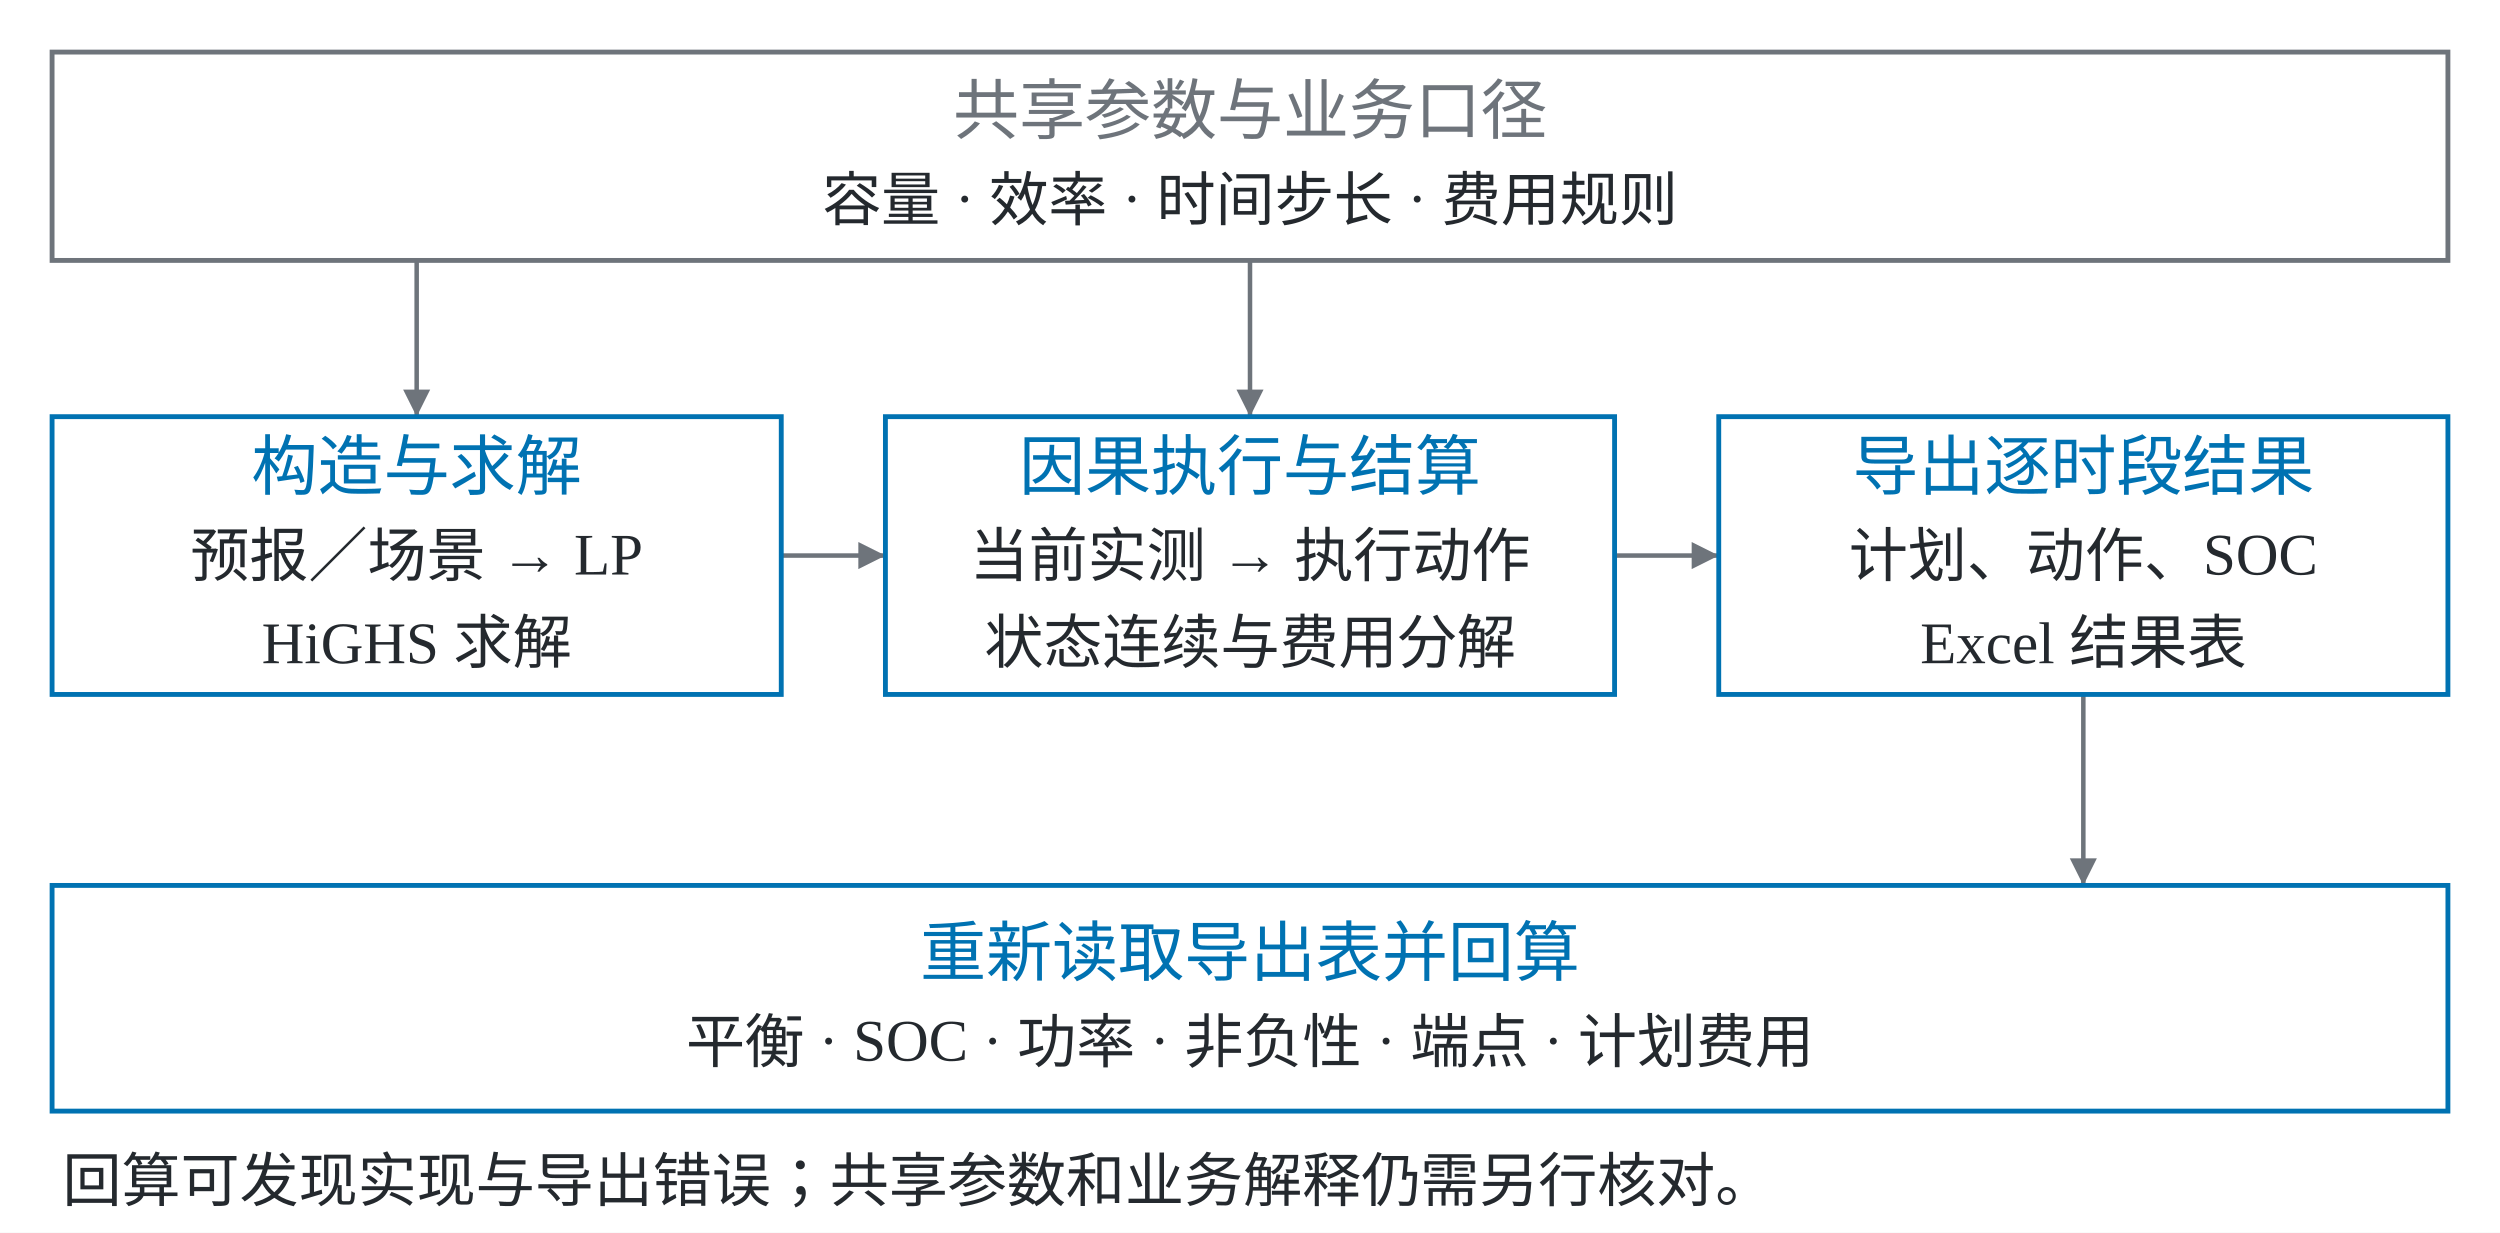
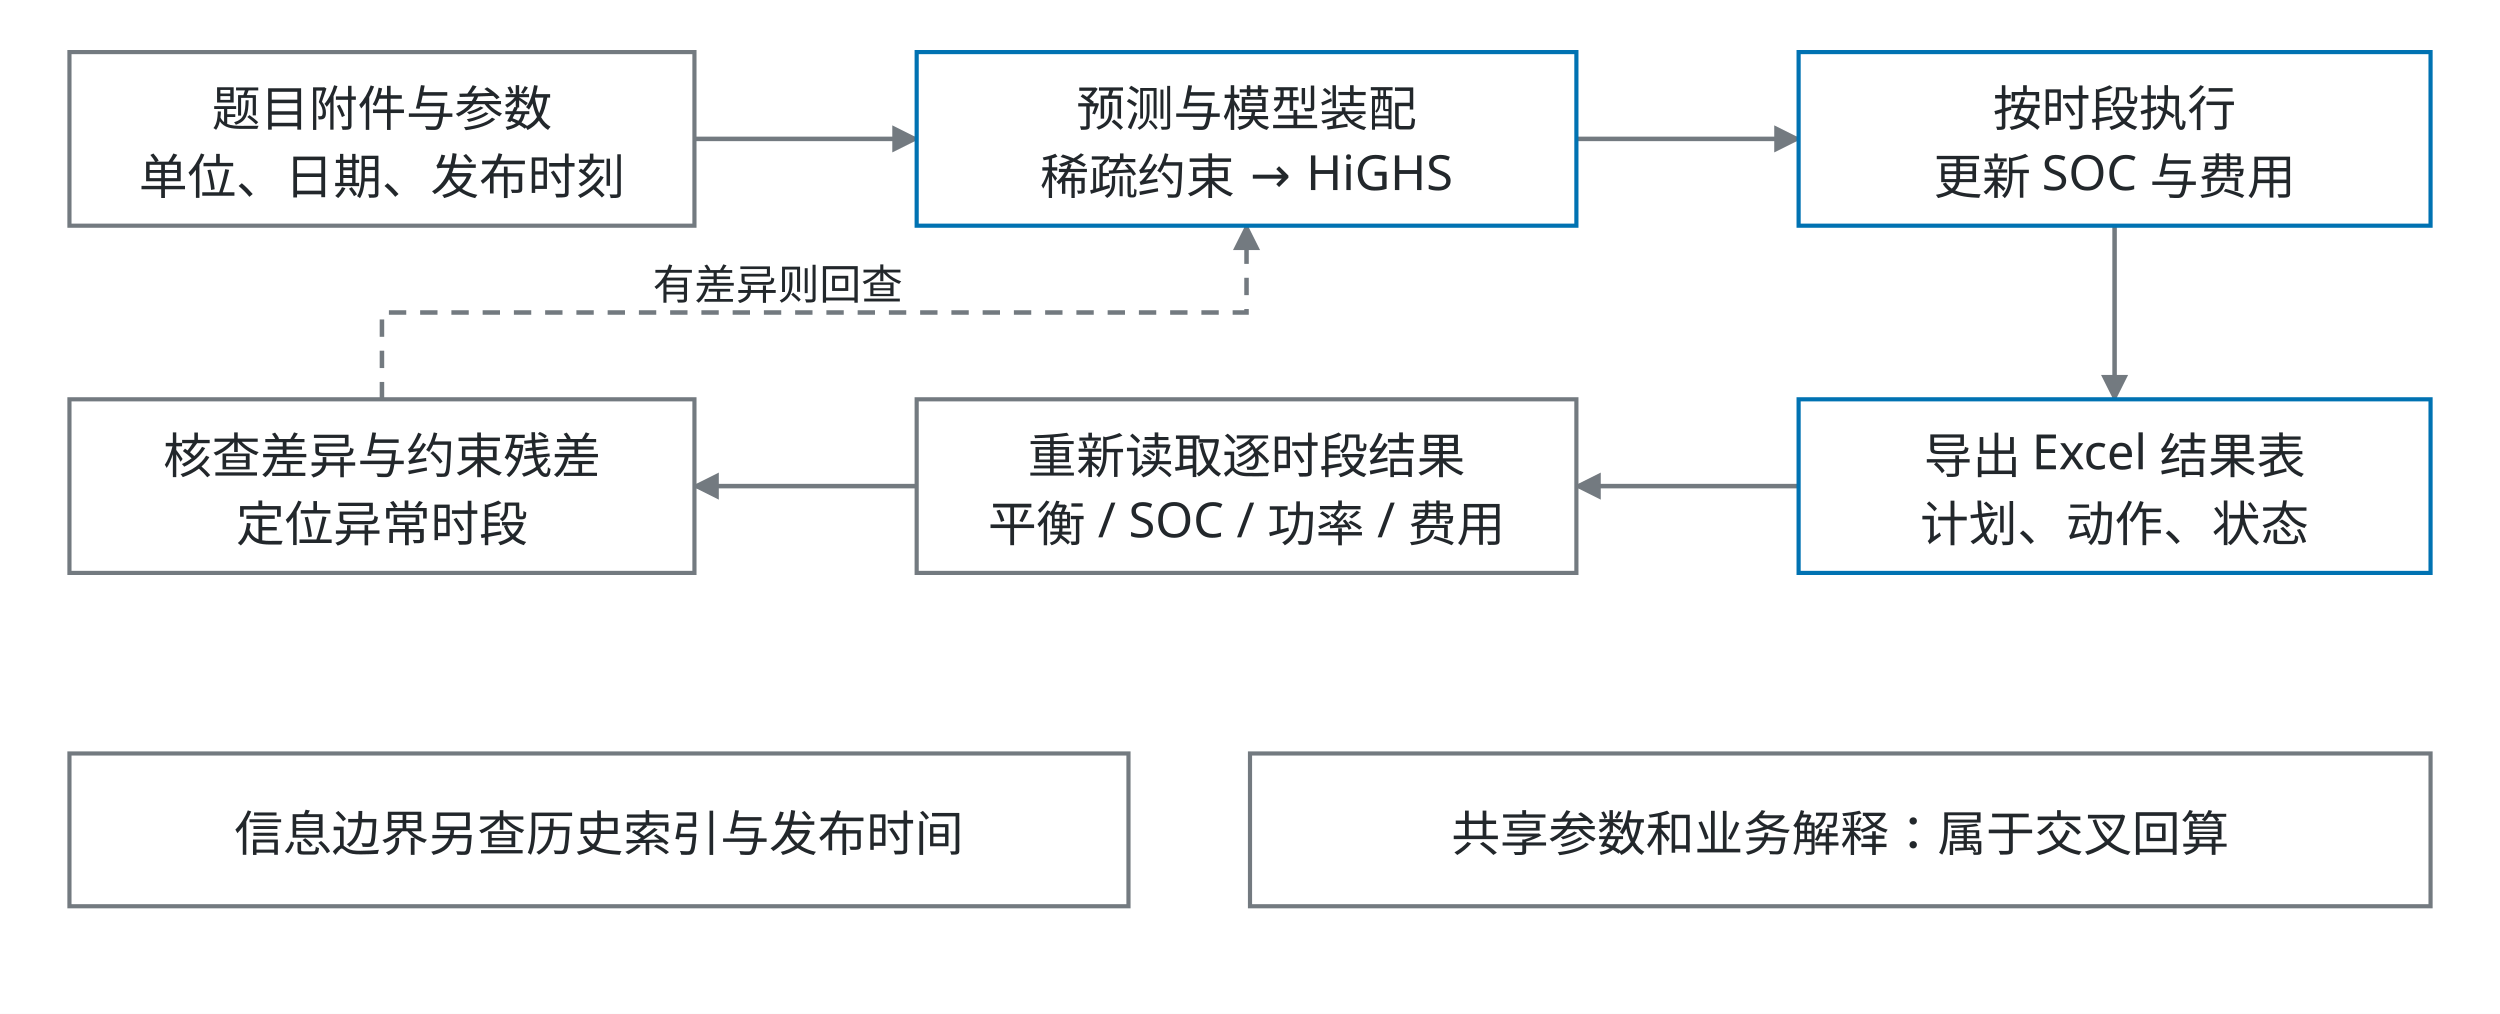
- <svg xmlns="http://www.w3.org/2000/svg" width="720" height="355" viewBox="0 0 720 355">
+ <svg xmlns="http://www.w3.org/2000/svg" width="720" height="292" viewBox="0 0 720 292">
  <defs>
-     <marker id="arrow" markerWidth="7" markerHeight="7" refX="6" refY="3" orient="auto">
-       <path d="M0,0 L6,3 L0,6" fill="#6E747B" />
+     <marker id="arr" viewBox="0 0 10 10" refX="9" refY="5" markerWidth="6" markerHeight="6" orient="auto-start-reverse">
+       <path d="M0 0 L10 5 L0 10 Z" fill="context-stroke" />
    </marker>
  </defs>
-   <rect width="720" height="100%" fill="white" />
-   <path d="M120,75 L120,120" stroke="#6E747B" stroke-width="1.3" fill="none" marker-end="url(#arrow)" />
-   <path d="M360,75 L360,120" stroke="#6E747B" stroke-width="1.3" fill="none" marker-end="url(#arrow)" />
-   <path d="M225,160 L255,160" stroke="#6E747B" stroke-width="1.3" fill="none" marker-end="url(#arrow)" />
-   <path d="M465,160 L495,160" stroke="#6E747B" stroke-width="1.3" fill="none" marker-end="url(#arrow)" />
-   <path d="M600,200 L600,255" stroke="#6E747B" stroke-width="1.3" fill="none" marker-end="url(#arrow)" />
-   <rect x="15" y="15" width="690" height="60" fill="white" stroke="#6E747B" stroke-width="1.4" />
-   <text x="360.0" y="38.5" text-anchor="middle" fill="#6E747B" font-size="19">共享参数与业务口径</text>
-   <text x="360.0" y="63.5" text-anchor="middle" fill="#24292E" font-size="17">容量 · 效率 · 时间步长 · 费用规则</text>
-   <rect x="15" y="120" width="210" height="80" fill="white" stroke="#0072B2" stroke-width="1.4" />
-   <text x="120.0" y="141.0" text-anchor="middle" fill="#0072B2" font-size="19">构造与求解</text>
-   <text x="120.0" y="166.0" text-anchor="middle" fill="#24292E" font-size="17">预报／场景 → LP</text>
-   <text x="120.0" y="191.0" text-anchor="middle" fill="#24292E" font-size="17">HiGHS 求解</text>
-   <rect x="255" y="120" width="210" height="80" fill="white" stroke="#0072B2" stroke-width="1.4" />
-   <text x="360.0" y="141.0" text-anchor="middle" fill="#0072B2" font-size="19">因果执行与结算</text>
-   <text x="360.0" y="166.0" text-anchor="middle" fill="#24292E" font-size="17">当前实测 → 执行动作</text>
-   <text x="360.0" y="191.0" text-anchor="middle" fill="#24292E" font-size="17">状态连续与费用分解</text>
-   <rect x="495" y="120" width="210" height="80" fill="white" stroke="#0072B2" stroke-width="1.4" />
-   <text x="600.0" y="141.0" text-anchor="middle" fill="#0072B2" font-size="19">导出逐时段结果</text>
-   <text x="600.0" y="166.0" text-anchor="middle" fill="#24292E" font-size="17">计划、动作、SOC</text>
-   <text x="600.0" y="191.0" text-anchor="middle" fill="#24292E" font-size="17">Excel 结果表</text>
-   <rect x="15" y="255" width="690" height="65" fill="white" stroke="#0072B2" stroke-width="1.4" />
-   <text x="360.0" y="281.0" text-anchor="middle" fill="#0072B2" font-size="19">重新读取导出表并回算</text>
-   <text x="360.0" y="306.0" text-anchor="middle" fill="#24292E" font-size="17">平衡 · SOC · 功率 · 非负性 · 端点 · 计划费用</text>
-   <text x="18" y="346" font-size="17" fill="#24292E">回算可发现实现与导出错误；共享参数和业务解释仍需另行核对。</text>
+   <rect width="100%" height="100%" fill="white" />
+   <polyline points="200,40 264,40" fill="none" stroke="#737A80" stroke-width="1.3" marker-end="url(#arr)" />
+   <polyline points="454,40 518,40" fill="none" stroke="#737A80" stroke-width="1.3" marker-end="url(#arr)" />
+   <polyline points="609,65 609,115" fill="none" stroke="#737A80" stroke-width="1.3" marker-end="url(#arr)" />
+   <polyline points="518,140 454,140" fill="none" stroke="#737A80" stroke-width="1.3" marker-end="url(#arr)" />
+   <polyline points="264,140 200,140" fill="none" stroke="#737A80" stroke-width="1.3" marker-end="url(#arr)" />
+   <polyline points="110,115 110,90 359,90 359,65" fill="none" stroke="#737A80" stroke-width="1.3" stroke-dasharray="5 4" marker-end="url(#arr)" />
+   <rect x="20" y="15" width="180" height="50" fill="white" stroke="#737A80" stroke-width="1.2" />
+   <text x="110.0" y="30.2" text-anchor="middle" dominant-baseline="central" font-family="Microsoft YaHei" font-size="14" fill="#22272B">题目附件与参数</text>
+   <text x="110.0" y="49.8" text-anchor="middle" dominant-baseline="central" font-family="Microsoft YaHei" font-size="14" fill="#22272B">单位、日期、发布时刻</text>
+   <rect x="264" y="15" width="190" height="50" fill="white" stroke="#0072B2" stroke-width="1.2" />
+   <text x="359.0" y="30.2" text-anchor="middle" dominant-baseline="central" font-family="Microsoft YaHei" font-size="14" fill="#22272B">预测与模型装配</text>
+   <text x="359.0" y="49.8" text-anchor="middle" dominant-baseline="central" font-family="Microsoft YaHei" font-size="14" fill="#22272B">稀疏约束 → HiGHS</text>
+   <rect x="518" y="15" width="182" height="50" fill="white" stroke="#0072B2" stroke-width="1.2" />
+   <text x="609.0" y="30.2" text-anchor="middle" dominant-baseline="central" font-family="Microsoft YaHei" font-size="14" fill="#22272B">按时段执行</text>
+   <text x="609.0" y="49.8" text-anchor="middle" dominant-baseline="central" font-family="Microsoft YaHei" font-size="14" fill="#22272B">更新 SOC 与费用</text>
+   <rect x="518" y="115" width="182" height="50" fill="white" stroke="#0072B2" stroke-width="1.2" />
+   <text x="609.0" y="130.2" text-anchor="middle" dominant-baseline="central" font-family="Microsoft YaHei" font-size="14" fill="#22272B">导出 Excel 结果表</text>
+   <text x="609.0" y="149.8" text-anchor="middle" dominant-baseline="central" font-family="Microsoft YaHei" font-size="14" fill="#22272B">计划、动作、状态</text>
+   <rect x="264" y="115" width="190" height="50" fill="white" stroke="#737A80" stroke-width="1.2" />
+   <text x="359.0" y="130.2" text-anchor="middle" dominant-baseline="central" font-family="Microsoft YaHei" font-size="14" fill="#22272B">重新读取逐时段结果</text>
+   <text x="359.0" y="149.8" text-anchor="middle" dominant-baseline="central" font-family="Microsoft YaHei" font-size="14" fill="#22272B">平衡 / SOC / 功率 / 费用</text>
+   <rect x="20" y="115" width="180" height="50" fill="white" stroke="#737A80" stroke-width="1.2" />
+   <text x="110.0" y="130.2" text-anchor="middle" dominant-baseline="central" font-family="Microsoft YaHei" font-size="14" fill="#22272B">核查差异与约束残差</text>
+   <text x="110.0" y="149.8" text-anchor="middle" dominant-baseline="central" font-family="Microsoft YaHei" font-size="14" fill="#22272B">定位异常时段</text>
+   <text x="224.0" y="81.0" text-anchor="middle" dominant-baseline="central" font-family="Microsoft YaHei" font-size="12" fill="#22272B">有差异则回查</text>
+   <rect x="20" y="217" width="305" height="44" fill="white" stroke="#737A80" stroke-width="1.2" />
+   <text x="172.5" y="239.0" text-anchor="middle" dominant-baseline="central" font-family="Microsoft YaHei" font-size="14" fill="#22272B">信息边界另查历史索引与发布时间</text>
+   <rect x="360" y="217" width="340" height="44" fill="white" stroke="#737A80" stroke-width="1.2" />
+   <text x="530.0" y="239.0" text-anchor="middle" dominant-baseline="central" font-family="Microsoft YaHei" font-size="14" fill="#22272B">共享参数和业务解释：属于交叉回算</text>
</svg>
